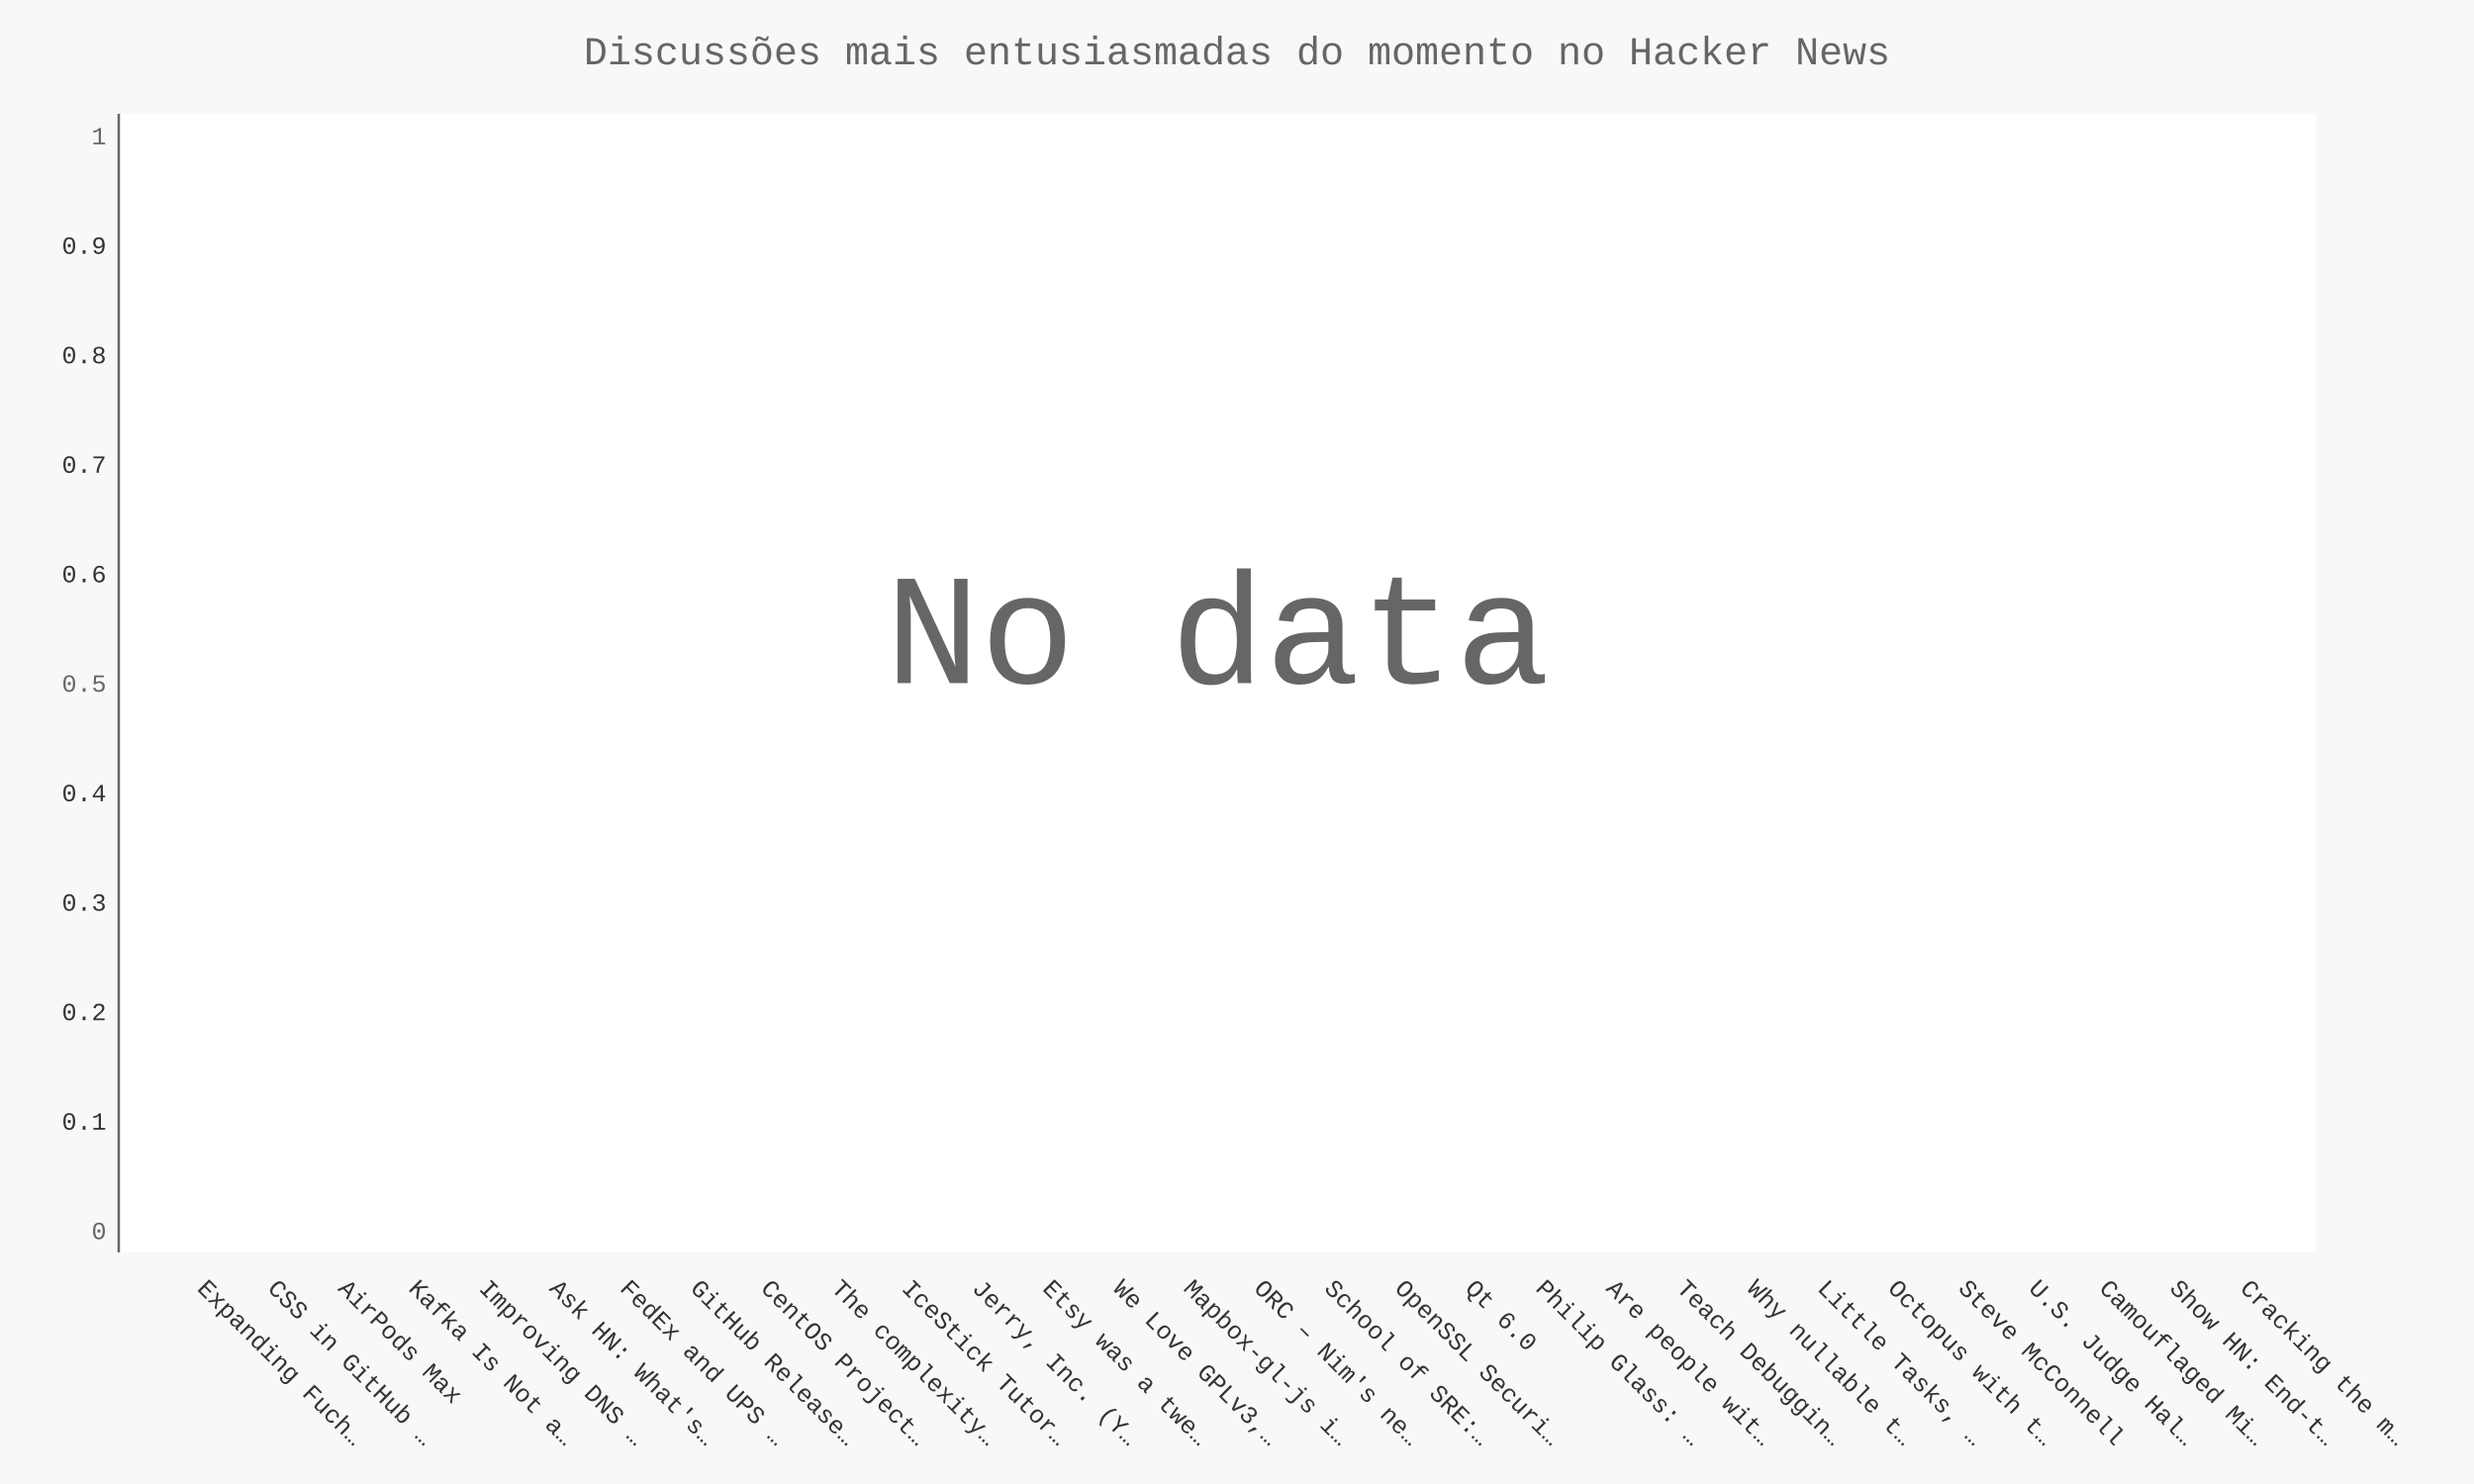
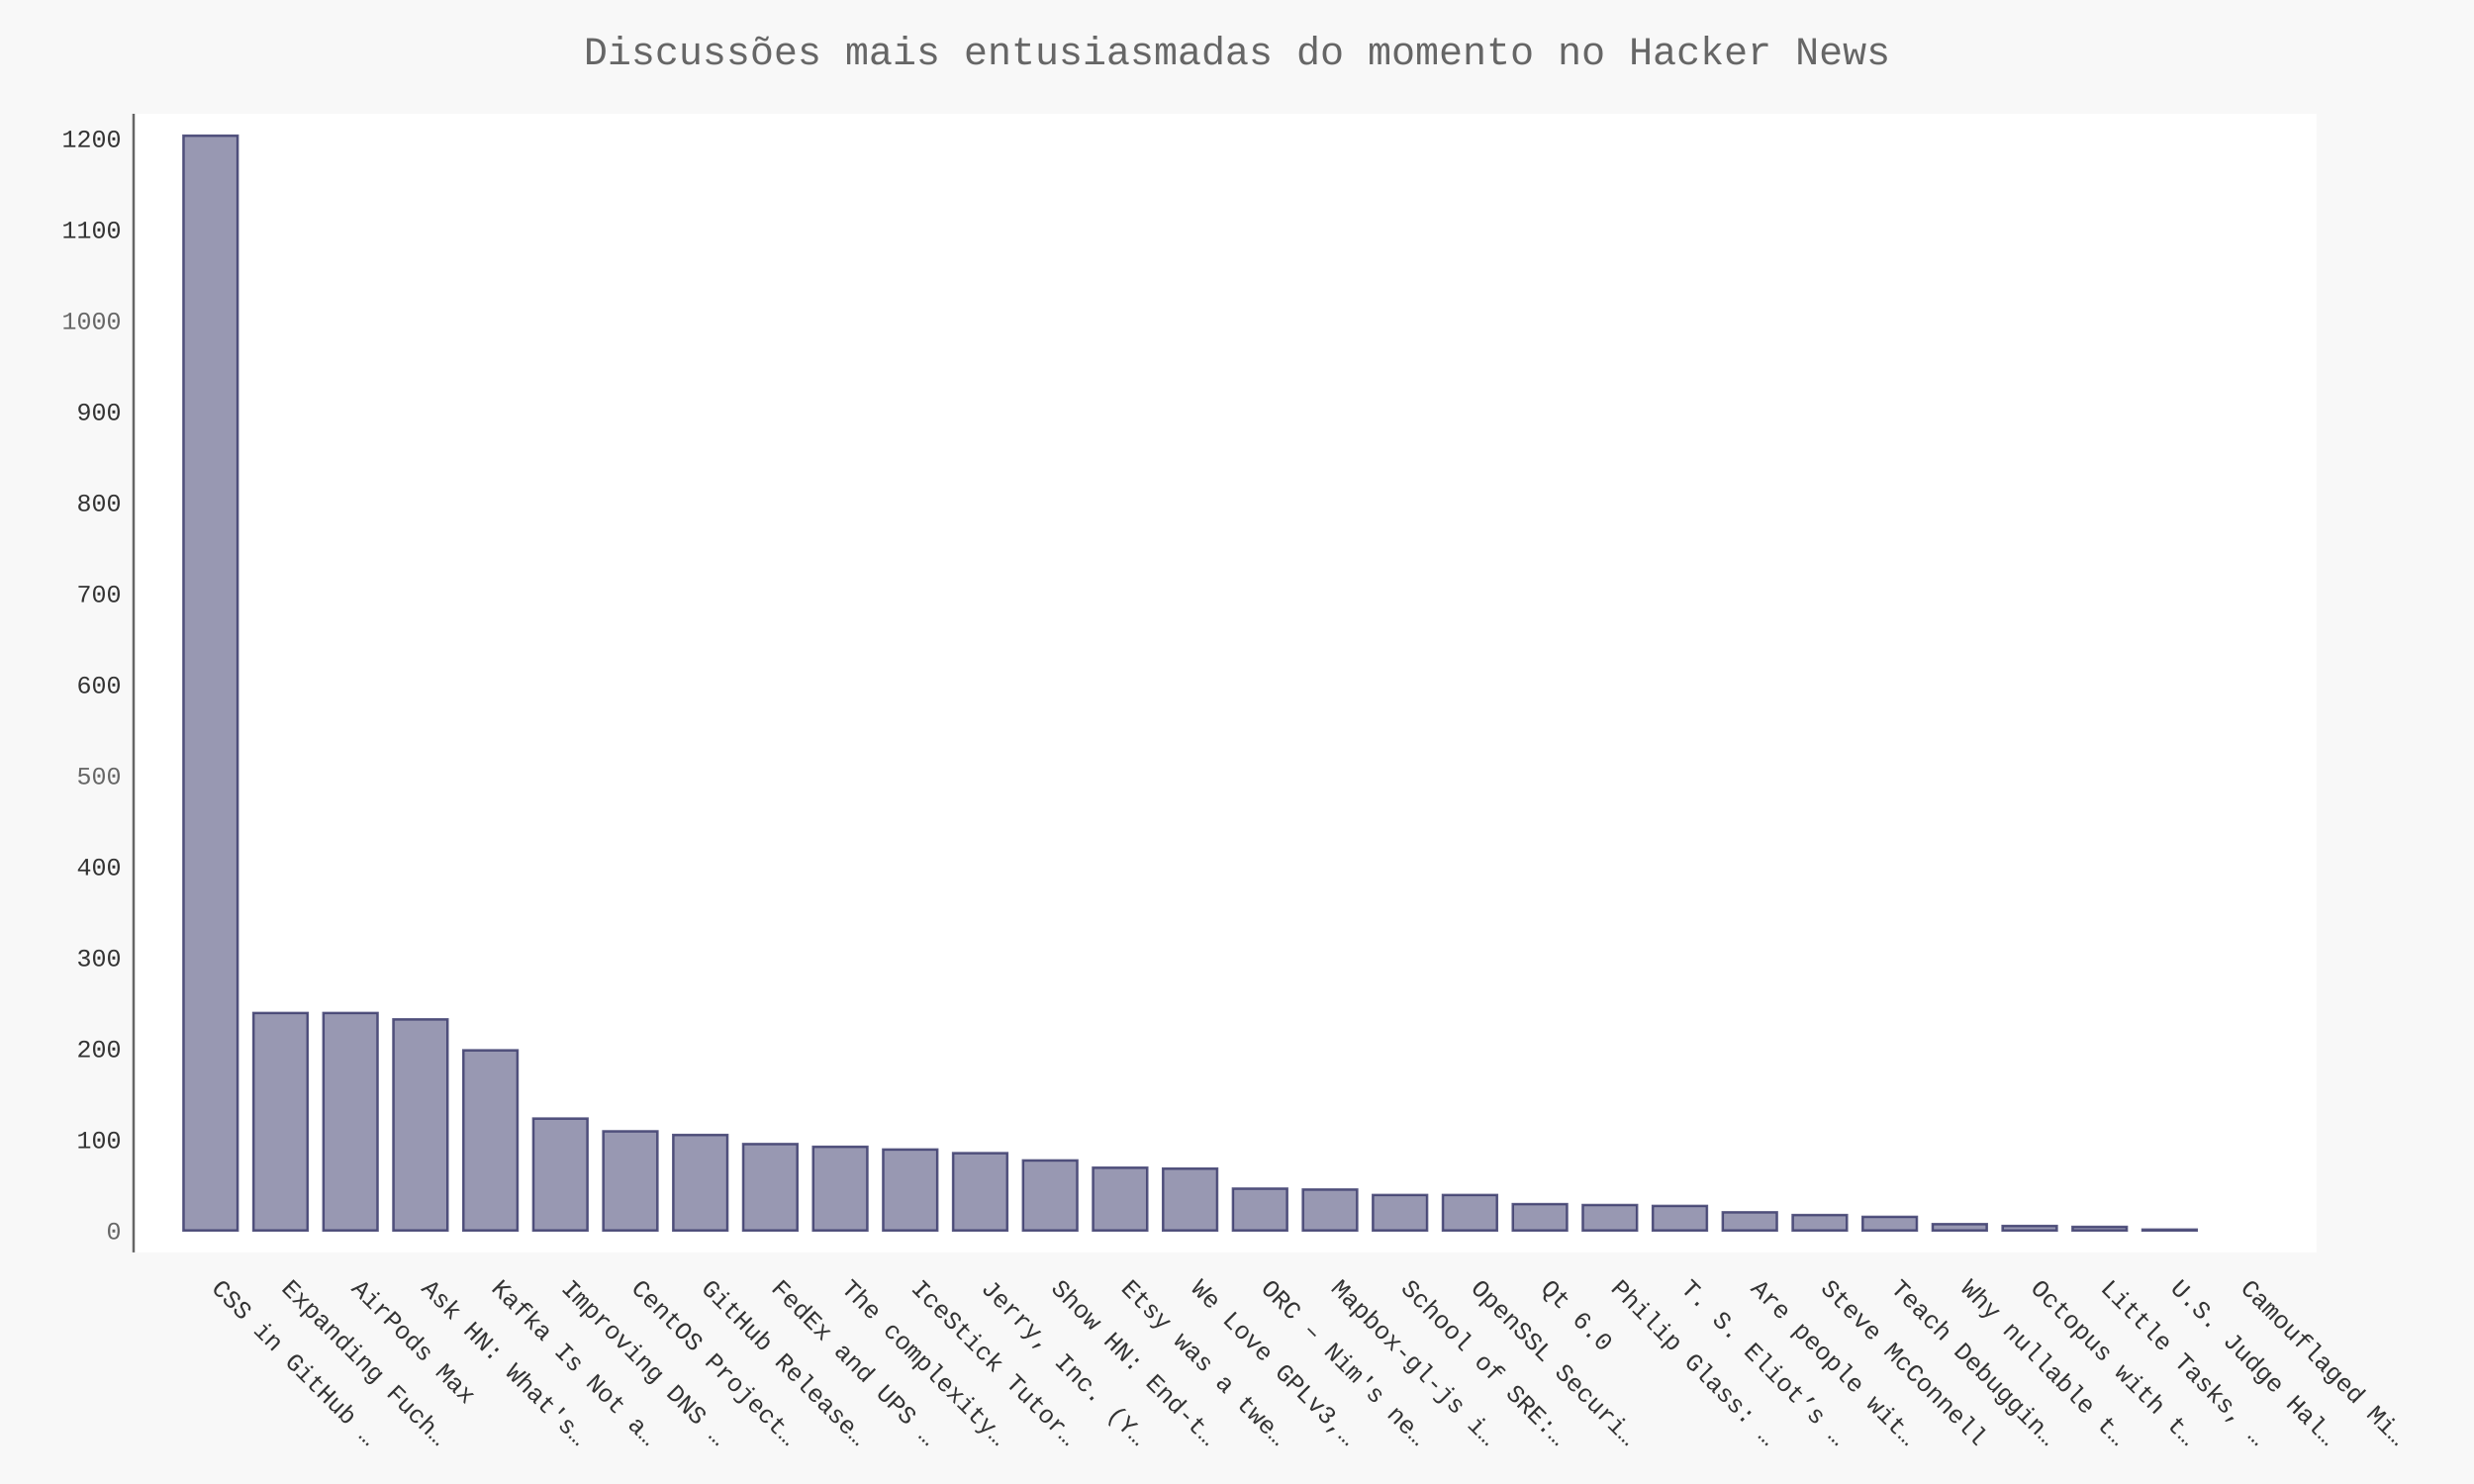
- <svg xmlns="http://www.w3.org/2000/svg" id="chart-96b15a83-df63-4fd4-a750-50d513d071be" class="pygal-chart" viewBox="0 0 1000 600">
+ <svg xmlns="http://www.w3.org/2000/svg" xmlns:xlink="http://www.w3.org/1999/xlink" id="chart-0ee12320-4c11-46a7-a89b-b22d51cc47aa" class="pygal-chart" viewBox="0 0 1000 600">
  <defs>
-     <style type="text/css">#chart-96b15a83-df63-4fd4-a750-50d513d071be{-webkit-user-select:none;-webkit-font-smoothing:antialiased;font-family:Consolas,"Liberation Mono",Menlo,Courier,monospace}#chart-96b15a83-df63-4fd4-a750-50d513d071be .title{font-family:Consolas,"Liberation Mono",Menlo,Courier,monospace;font-size:16px}#chart-96b15a83-df63-4fd4-a750-50d513d071be .legends .legend text{font-family:Consolas,"Liberation Mono",Menlo,Courier,monospace;font-size:14px}#chart-96b15a83-df63-4fd4-a750-50d513d071be .axis text{font-family:Consolas,"Liberation Mono",Menlo,Courier,monospace;font-size:10px}#chart-96b15a83-df63-4fd4-a750-50d513d071be .axis text.major{font-family:Consolas,"Liberation Mono",Menlo,Courier,monospace;font-size:10px}#chart-96b15a83-df63-4fd4-a750-50d513d071be .text-overlay text.value{font-family:Consolas,"Liberation Mono",Menlo,Courier,monospace;font-size:16px}#chart-96b15a83-df63-4fd4-a750-50d513d071be .text-overlay text.label{font-family:Consolas,"Liberation Mono",Menlo,Courier,monospace;font-size:10px}#chart-96b15a83-df63-4fd4-a750-50d513d071be .tooltip{font-family:Consolas,"Liberation Mono",Menlo,Courier,monospace;font-size:14px}#chart-96b15a83-df63-4fd4-a750-50d513d071be text.no_data{font-family:Consolas,"Liberation Mono",Menlo,Courier,monospace;font-size:64px}
- #chart-96b15a83-df63-4fd4-a750-50d513d071be{background-color:#f8f8f8}#chart-96b15a83-df63-4fd4-a750-50d513d071be path,#chart-96b15a83-df63-4fd4-a750-50d513d071be line,#chart-96b15a83-df63-4fd4-a750-50d513d071be rect,#chart-96b15a83-df63-4fd4-a750-50d513d071be circle{-webkit-transition:250ms ease-in;-moz-transition:250ms ease-in;transition:250ms ease-in}#chart-96b15a83-df63-4fd4-a750-50d513d071be .graph &gt; .background{fill:#f8f8f8}#chart-96b15a83-df63-4fd4-a750-50d513d071be .plot &gt; .background{fill:#ffffff}#chart-96b15a83-df63-4fd4-a750-50d513d071be .graph{fill:#333}#chart-96b15a83-df63-4fd4-a750-50d513d071be text.no_data{fill:#666}#chart-96b15a83-df63-4fd4-a750-50d513d071be .title{fill:#666}#chart-96b15a83-df63-4fd4-a750-50d513d071be .legends .legend text{fill:#333}#chart-96b15a83-df63-4fd4-a750-50d513d071be .legends .legend:hover text{fill:#666}#chart-96b15a83-df63-4fd4-a750-50d513d071be .axis .line{stroke:#666}#chart-96b15a83-df63-4fd4-a750-50d513d071be .axis .guide.line{stroke:rgba(0,0,0,0.5)}#chart-96b15a83-df63-4fd4-a750-50d513d071be .axis .major.line{stroke:#333}#chart-96b15a83-df63-4fd4-a750-50d513d071be .axis text.major{fill:#666}#chart-96b15a83-df63-4fd4-a750-50d513d071be .axis.y .guides:hover .guide.line,#chart-96b15a83-df63-4fd4-a750-50d513d071be .line-graph .axis.x .guides:hover .guide.line,#chart-96b15a83-df63-4fd4-a750-50d513d071be .stackedline-graph .axis.x .guides:hover .guide.line,#chart-96b15a83-df63-4fd4-a750-50d513d071be .xy-graph .axis.x .guides:hover .guide.line{stroke:#666}#chart-96b15a83-df63-4fd4-a750-50d513d071be .axis .guides:hover text{fill:#666}#chart-96b15a83-df63-4fd4-a750-50d513d071be .reactive{fill-opacity:.5;stroke-opacity:.8}#chart-96b15a83-df63-4fd4-a750-50d513d071be .ci{stroke:#333}#chart-96b15a83-df63-4fd4-a750-50d513d071be .reactive.active,#chart-96b15a83-df63-4fd4-a750-50d513d071be .active .reactive{fill-opacity:.9;stroke-opacity:.9;stroke-width:4}#chart-96b15a83-df63-4fd4-a750-50d513d071be .ci .reactive.active{stroke-width:1.5}#chart-96b15a83-df63-4fd4-a750-50d513d071be .series text{fill:#666}#chart-96b15a83-df63-4fd4-a750-50d513d071be .tooltip rect{fill:#ffffff;stroke:#666;-webkit-transition:opacity 250ms ease-in;-moz-transition:opacity 250ms ease-in;transition:opacity 250ms ease-in}#chart-96b15a83-df63-4fd4-a750-50d513d071be .tooltip .label{fill:#333}#chart-96b15a83-df63-4fd4-a750-50d513d071be .tooltip .label{fill:#333}#chart-96b15a83-df63-4fd4-a750-50d513d071be .tooltip .legend{font-size:.8em;fill:rgba(0,0,0,0.5)}#chart-96b15a83-df63-4fd4-a750-50d513d071be .tooltip .x_label{font-size:.6em;fill:#666}#chart-96b15a83-df63-4fd4-a750-50d513d071be .tooltip .xlink{font-size:.5em;text-decoration:underline}#chart-96b15a83-df63-4fd4-a750-50d513d071be .tooltip .value{font-size:1.5em}#chart-96b15a83-df63-4fd4-a750-50d513d071be .bound{font-size:.5em}#chart-96b15a83-df63-4fd4-a750-50d513d071be .max-value{font-size:.75em;fill:rgba(0,0,0,0.5)}#chart-96b15a83-df63-4fd4-a750-50d513d071be .map-element{fill:#ffffff;stroke:rgba(0,0,0,0.5) !important}#chart-96b15a83-df63-4fd4-a750-50d513d071be .map-element .reactive{fill-opacity:inherit;stroke-opacity:inherit}#chart-96b15a83-df63-4fd4-a750-50d513d071be .color-0,#chart-96b15a83-df63-4fd4-a750-50d513d071be .color-0 a:visited{stroke:#333366;fill:#333366}#chart-96b15a83-df63-4fd4-a750-50d513d071be .text-overlay .color-0 text{fill:black}
- #chart-96b15a83-df63-4fd4-a750-50d513d071be text.no_data{text-anchor:middle}#chart-96b15a83-df63-4fd4-a750-50d513d071be .guide.line{fill:none}#chart-96b15a83-df63-4fd4-a750-50d513d071be .centered{text-anchor:middle}#chart-96b15a83-df63-4fd4-a750-50d513d071be .title{text-anchor:middle}#chart-96b15a83-df63-4fd4-a750-50d513d071be .legends .legend text{fill-opacity:1}#chart-96b15a83-df63-4fd4-a750-50d513d071be .axis.x text{text-anchor:middle}#chart-96b15a83-df63-4fd4-a750-50d513d071be .axis.x:not(.web) text[transform]{text-anchor:start}#chart-96b15a83-df63-4fd4-a750-50d513d071be .axis.x:not(.web) text[transform].backwards{text-anchor:end}#chart-96b15a83-df63-4fd4-a750-50d513d071be .axis.y text{text-anchor:end}#chart-96b15a83-df63-4fd4-a750-50d513d071be .axis.y text[transform].backwards{text-anchor:start}#chart-96b15a83-df63-4fd4-a750-50d513d071be .axis.y2 text{text-anchor:start}#chart-96b15a83-df63-4fd4-a750-50d513d071be .axis.y2 text[transform].backwards{text-anchor:end}#chart-96b15a83-df63-4fd4-a750-50d513d071be .axis .guide.line{stroke-dasharray:4,4}#chart-96b15a83-df63-4fd4-a750-50d513d071be .axis .major.guide.line{stroke-dasharray:6,6}#chart-96b15a83-df63-4fd4-a750-50d513d071be .horizontal .axis.y .guide.line,#chart-96b15a83-df63-4fd4-a750-50d513d071be .horizontal .axis.y2 .guide.line,#chart-96b15a83-df63-4fd4-a750-50d513d071be .vertical .axis.x .guide.line{opacity:0}#chart-96b15a83-df63-4fd4-a750-50d513d071be .horizontal .axis.always_show .guide.line,#chart-96b15a83-df63-4fd4-a750-50d513d071be .vertical .axis.always_show .guide.line{opacity:1 !important}#chart-96b15a83-df63-4fd4-a750-50d513d071be .axis.y .guides:hover .guide.line,#chart-96b15a83-df63-4fd4-a750-50d513d071be .axis.y2 .guides:hover .guide.line,#chart-96b15a83-df63-4fd4-a750-50d513d071be .axis.x .guides:hover .guide.line{opacity:1}#chart-96b15a83-df63-4fd4-a750-50d513d071be .axis .guides:hover text{opacity:1}#chart-96b15a83-df63-4fd4-a750-50d513d071be .nofill{fill:none}#chart-96b15a83-df63-4fd4-a750-50d513d071be .subtle-fill{fill-opacity:.2}#chart-96b15a83-df63-4fd4-a750-50d513d071be .dot{stroke-width:1px;fill-opacity:1}#chart-96b15a83-df63-4fd4-a750-50d513d071be .dot.active{stroke-width:5px}#chart-96b15a83-df63-4fd4-a750-50d513d071be .dot.negative{fill:transparent}#chart-96b15a83-df63-4fd4-a750-50d513d071be text,#chart-96b15a83-df63-4fd4-a750-50d513d071be tspan{stroke:none !important}#chart-96b15a83-df63-4fd4-a750-50d513d071be .series text.active{opacity:1}#chart-96b15a83-df63-4fd4-a750-50d513d071be .tooltip rect{fill-opacity:.95;stroke-width:.5}#chart-96b15a83-df63-4fd4-a750-50d513d071be .tooltip text{fill-opacity:1}#chart-96b15a83-df63-4fd4-a750-50d513d071be .showable{visibility:hidden}#chart-96b15a83-df63-4fd4-a750-50d513d071be .showable.shown{visibility:visible}#chart-96b15a83-df63-4fd4-a750-50d513d071be .gauge-background{fill:rgba(229,229,229,1);stroke:none}#chart-96b15a83-df63-4fd4-a750-50d513d071be .bg-lines{stroke:#f8f8f8;stroke-width:2px}</style>
+     <style type="text/css">#chart-0ee12320-4c11-46a7-a89b-b22d51cc47aa{-webkit-user-select:none;-webkit-font-smoothing:antialiased;font-family:Consolas,"Liberation Mono",Menlo,Courier,monospace}#chart-0ee12320-4c11-46a7-a89b-b22d51cc47aa .title{font-family:Consolas,"Liberation Mono",Menlo,Courier,monospace;font-size:16px}#chart-0ee12320-4c11-46a7-a89b-b22d51cc47aa .legends .legend text{font-family:Consolas,"Liberation Mono",Menlo,Courier,monospace;font-size:14px}#chart-0ee12320-4c11-46a7-a89b-b22d51cc47aa .axis text{font-family:Consolas,"Liberation Mono",Menlo,Courier,monospace;font-size:10px}#chart-0ee12320-4c11-46a7-a89b-b22d51cc47aa .axis text.major{font-family:Consolas,"Liberation Mono",Menlo,Courier,monospace;font-size:10px}#chart-0ee12320-4c11-46a7-a89b-b22d51cc47aa .text-overlay text.value{font-family:Consolas,"Liberation Mono",Menlo,Courier,monospace;font-size:16px}#chart-0ee12320-4c11-46a7-a89b-b22d51cc47aa .text-overlay text.label{font-family:Consolas,"Liberation Mono",Menlo,Courier,monospace;font-size:10px}#chart-0ee12320-4c11-46a7-a89b-b22d51cc47aa .tooltip{font-family:Consolas,"Liberation Mono",Menlo,Courier,monospace;font-size:14px}#chart-0ee12320-4c11-46a7-a89b-b22d51cc47aa text.no_data{font-family:Consolas,"Liberation Mono",Menlo,Courier,monospace;font-size:64px}
+ #chart-0ee12320-4c11-46a7-a89b-b22d51cc47aa{background-color:#f8f8f8}#chart-0ee12320-4c11-46a7-a89b-b22d51cc47aa path,#chart-0ee12320-4c11-46a7-a89b-b22d51cc47aa line,#chart-0ee12320-4c11-46a7-a89b-b22d51cc47aa rect,#chart-0ee12320-4c11-46a7-a89b-b22d51cc47aa circle{-webkit-transition:250ms ease-in;-moz-transition:250ms ease-in;transition:250ms ease-in}#chart-0ee12320-4c11-46a7-a89b-b22d51cc47aa .graph &gt; .background{fill:#f8f8f8}#chart-0ee12320-4c11-46a7-a89b-b22d51cc47aa .plot &gt; .background{fill:#ffffff}#chart-0ee12320-4c11-46a7-a89b-b22d51cc47aa .graph{fill:#333}#chart-0ee12320-4c11-46a7-a89b-b22d51cc47aa text.no_data{fill:#666}#chart-0ee12320-4c11-46a7-a89b-b22d51cc47aa .title{fill:#666}#chart-0ee12320-4c11-46a7-a89b-b22d51cc47aa .legends .legend text{fill:#333}#chart-0ee12320-4c11-46a7-a89b-b22d51cc47aa .legends .legend:hover text{fill:#666}#chart-0ee12320-4c11-46a7-a89b-b22d51cc47aa .axis .line{stroke:#666}#chart-0ee12320-4c11-46a7-a89b-b22d51cc47aa .axis .guide.line{stroke:rgba(0,0,0,0.5)}#chart-0ee12320-4c11-46a7-a89b-b22d51cc47aa .axis .major.line{stroke:#333}#chart-0ee12320-4c11-46a7-a89b-b22d51cc47aa .axis text.major{fill:#666}#chart-0ee12320-4c11-46a7-a89b-b22d51cc47aa .axis.y .guides:hover .guide.line,#chart-0ee12320-4c11-46a7-a89b-b22d51cc47aa .line-graph .axis.x .guides:hover .guide.line,#chart-0ee12320-4c11-46a7-a89b-b22d51cc47aa .stackedline-graph .axis.x .guides:hover .guide.line,#chart-0ee12320-4c11-46a7-a89b-b22d51cc47aa .xy-graph .axis.x .guides:hover .guide.line{stroke:#666}#chart-0ee12320-4c11-46a7-a89b-b22d51cc47aa .axis .guides:hover text{fill:#666}#chart-0ee12320-4c11-46a7-a89b-b22d51cc47aa .reactive{fill-opacity:.5;stroke-opacity:.8}#chart-0ee12320-4c11-46a7-a89b-b22d51cc47aa .ci{stroke:#333}#chart-0ee12320-4c11-46a7-a89b-b22d51cc47aa .reactive.active,#chart-0ee12320-4c11-46a7-a89b-b22d51cc47aa .active .reactive{fill-opacity:.9;stroke-opacity:.9;stroke-width:4}#chart-0ee12320-4c11-46a7-a89b-b22d51cc47aa .ci .reactive.active{stroke-width:1.5}#chart-0ee12320-4c11-46a7-a89b-b22d51cc47aa .series text{fill:#666}#chart-0ee12320-4c11-46a7-a89b-b22d51cc47aa .tooltip rect{fill:#ffffff;stroke:#666;-webkit-transition:opacity 250ms ease-in;-moz-transition:opacity 250ms ease-in;transition:opacity 250ms ease-in}#chart-0ee12320-4c11-46a7-a89b-b22d51cc47aa .tooltip .label{fill:#333}#chart-0ee12320-4c11-46a7-a89b-b22d51cc47aa .tooltip .label{fill:#333}#chart-0ee12320-4c11-46a7-a89b-b22d51cc47aa .tooltip .legend{font-size:.8em;fill:rgba(0,0,0,0.5)}#chart-0ee12320-4c11-46a7-a89b-b22d51cc47aa .tooltip .x_label{font-size:.6em;fill:#666}#chart-0ee12320-4c11-46a7-a89b-b22d51cc47aa .tooltip .xlink{font-size:.5em;text-decoration:underline}#chart-0ee12320-4c11-46a7-a89b-b22d51cc47aa .tooltip .value{font-size:1.5em}#chart-0ee12320-4c11-46a7-a89b-b22d51cc47aa .bound{font-size:.5em}#chart-0ee12320-4c11-46a7-a89b-b22d51cc47aa .max-value{font-size:.75em;fill:rgba(0,0,0,0.5)}#chart-0ee12320-4c11-46a7-a89b-b22d51cc47aa .map-element{fill:#ffffff;stroke:rgba(0,0,0,0.5) !important}#chart-0ee12320-4c11-46a7-a89b-b22d51cc47aa .map-element .reactive{fill-opacity:inherit;stroke-opacity:inherit}#chart-0ee12320-4c11-46a7-a89b-b22d51cc47aa .color-0,#chart-0ee12320-4c11-46a7-a89b-b22d51cc47aa .color-0 a:visited{stroke:#333366;fill:#333366}#chart-0ee12320-4c11-46a7-a89b-b22d51cc47aa .text-overlay .color-0 text{fill:black}
+ #chart-0ee12320-4c11-46a7-a89b-b22d51cc47aa text.no_data{text-anchor:middle}#chart-0ee12320-4c11-46a7-a89b-b22d51cc47aa .guide.line{fill:none}#chart-0ee12320-4c11-46a7-a89b-b22d51cc47aa .centered{text-anchor:middle}#chart-0ee12320-4c11-46a7-a89b-b22d51cc47aa .title{text-anchor:middle}#chart-0ee12320-4c11-46a7-a89b-b22d51cc47aa .legends .legend text{fill-opacity:1}#chart-0ee12320-4c11-46a7-a89b-b22d51cc47aa .axis.x text{text-anchor:middle}#chart-0ee12320-4c11-46a7-a89b-b22d51cc47aa .axis.x:not(.web) text[transform]{text-anchor:start}#chart-0ee12320-4c11-46a7-a89b-b22d51cc47aa .axis.x:not(.web) text[transform].backwards{text-anchor:end}#chart-0ee12320-4c11-46a7-a89b-b22d51cc47aa .axis.y text{text-anchor:end}#chart-0ee12320-4c11-46a7-a89b-b22d51cc47aa .axis.y text[transform].backwards{text-anchor:start}#chart-0ee12320-4c11-46a7-a89b-b22d51cc47aa .axis.y2 text{text-anchor:start}#chart-0ee12320-4c11-46a7-a89b-b22d51cc47aa .axis.y2 text[transform].backwards{text-anchor:end}#chart-0ee12320-4c11-46a7-a89b-b22d51cc47aa .axis .guide.line{stroke-dasharray:4,4}#chart-0ee12320-4c11-46a7-a89b-b22d51cc47aa .axis .major.guide.line{stroke-dasharray:6,6}#chart-0ee12320-4c11-46a7-a89b-b22d51cc47aa .horizontal .axis.y .guide.line,#chart-0ee12320-4c11-46a7-a89b-b22d51cc47aa .horizontal .axis.y2 .guide.line,#chart-0ee12320-4c11-46a7-a89b-b22d51cc47aa .vertical .axis.x .guide.line{opacity:0}#chart-0ee12320-4c11-46a7-a89b-b22d51cc47aa .horizontal .axis.always_show .guide.line,#chart-0ee12320-4c11-46a7-a89b-b22d51cc47aa .vertical .axis.always_show .guide.line{opacity:1 !important}#chart-0ee12320-4c11-46a7-a89b-b22d51cc47aa .axis.y .guides:hover .guide.line,#chart-0ee12320-4c11-46a7-a89b-b22d51cc47aa .axis.y2 .guides:hover .guide.line,#chart-0ee12320-4c11-46a7-a89b-b22d51cc47aa .axis.x .guides:hover .guide.line{opacity:1}#chart-0ee12320-4c11-46a7-a89b-b22d51cc47aa .axis .guides:hover text{opacity:1}#chart-0ee12320-4c11-46a7-a89b-b22d51cc47aa .nofill{fill:none}#chart-0ee12320-4c11-46a7-a89b-b22d51cc47aa .subtle-fill{fill-opacity:.2}#chart-0ee12320-4c11-46a7-a89b-b22d51cc47aa .dot{stroke-width:1px;fill-opacity:1}#chart-0ee12320-4c11-46a7-a89b-b22d51cc47aa .dot.active{stroke-width:5px}#chart-0ee12320-4c11-46a7-a89b-b22d51cc47aa .dot.negative{fill:transparent}#chart-0ee12320-4c11-46a7-a89b-b22d51cc47aa text,#chart-0ee12320-4c11-46a7-a89b-b22d51cc47aa tspan{stroke:none !important}#chart-0ee12320-4c11-46a7-a89b-b22d51cc47aa .series text.active{opacity:1}#chart-0ee12320-4c11-46a7-a89b-b22d51cc47aa .tooltip rect{fill-opacity:.95;stroke-width:.5}#chart-0ee12320-4c11-46a7-a89b-b22d51cc47aa .tooltip text{fill-opacity:1}#chart-0ee12320-4c11-46a7-a89b-b22d51cc47aa .showable{visibility:hidden}#chart-0ee12320-4c11-46a7-a89b-b22d51cc47aa .showable.shown{visibility:visible}#chart-0ee12320-4c11-46a7-a89b-b22d51cc47aa .gauge-background{fill:rgba(229,229,229,1);stroke:none}#chart-0ee12320-4c11-46a7-a89b-b22d51cc47aa .bg-lines{stroke:#f8f8f8;stroke-width:2px}</style>
  </defs>
  <g class="graph bar-graph vertical">
    <rect x="0" y="0" width="1000" height="600" class="background" />
-     <g transform="translate(48, 46)" class="plot">
-       <rect x="0" y="0" width="888.36" height="460.36" class="background" />
+     <g transform="translate(54, 46)" class="plot">
+       <rect x="0" y="0" width="882.36" height="460.36" class="background" />
      <g class="axis y">
        <g class="guides">
          <text x="-5" y="455.007" class="major">0</text>
        </g>
        <g class="guides">
-           <text x="-5" y="410.742" class="">0.1</text>
-         </g>
-         <g class="guides">
-           <text x="-5" y="366.476" class="">0.2</text>
-         </g>
-         <g class="guides">
-           <text x="-5" y="322.211" class="">0.3</text>
-         </g>
-         <g class="guides">
-           <text x="-5" y="277.946" class="">0.4</text>
-         </g>
-         <g class="guides">
-           <text x="-5" y="233.68" class="major">0.5</text>
-         </g>
-         <g class="guides">
-           <text x="-5" y="189.415" class="">0.6</text>
-         </g>
-         <g class="guides">
-           <text x="-5" y="145.149" class="">0.7</text>
-         </g>
-         <g class="guides">
-           <text x="-5" y="100.884" class="">0.8</text>
-         </g>
-         <g class="guides">
-           <text x="-5" y="56.619" class="">0.9</text>
-         </g>
-         <g class="guides">
-           <text x="-5" y="12.353" class="major">1</text>
+           <text x="-5" y="418.211" class="">100</text>
+         </g>
+         <g class="guides">
+           <text x="-5" y="381.416" class="">200</text>
+         </g>
+         <g class="guides">
+           <text x="-5" y="344.62" class="">300</text>
+         </g>
+         <g class="guides">
+           <text x="-5" y="307.824" class="">400</text>
+         </g>
+         <g class="guides">
+           <text x="-5" y="271.028" class="major">500</text>
+         </g>
+         <g class="guides">
+           <text x="-5" y="234.232" class="">600</text>
+         </g>
+         <g class="guides">
+           <text x="-5" y="197.436" class="">700</text>
+         </g>
+         <g class="guides">
+           <text x="-5" y="160.64" class="">800</text>
+         </g>
+         <g class="guides">
+           <text x="-5" y="123.845" class="">900</text>
+         </g>
+         <g class="guides">
+           <text x="-5" y="87.049" class="major">1000</text>
+         </g>
+         <g class="guides">
+           <text x="-5" y="50.253" class="">1100</text>
+         </g>
+         <g class="guides">
+           <text x="-5" y="13.457" class="">1200</text>
        </g>
      </g>
      <g class="axis x">
        <path d="M0 0 v460.36" class="line" />
        <g class="guides">
-           <path d="M31.32 0 v460.36" class="guide line" />
-           <text x="31.32" y="475.36" class="" transform="rotate(45 31.3204 475.3604)">Expanding Fuch…</text>
-         </g>
-         <g class="guides">
-           <path d="M59.793 0 v460.36" class="guide line" />
-           <text x="59.793" y="475.36" class="" transform="rotate(45 59.79349 475.3604)">CSS in GitHub …</text>
-         </g>
-         <g class="guides">
-           <path d="M88.267 0 v460.36" class="guide line" />
-           <text x="88.267" y="475.36" class="" transform="rotate(45 88.26658 475.3604)">AirPods Max</text>
-         </g>
-         <g class="guides">
-           <path d="M116.74 0 v460.36" class="guide line" />
-           <text x="116.74" y="475.36" class="" transform="rotate(45 116.7397 475.3604)">Kafka Is Not a…</text>
-         </g>
-         <g class="guides">
-           <path d="M145.213 0 v460.36" class="guide line" />
-           <text x="145.213" y="475.36" class="" transform="rotate(45 145.2128 475.3604)">Improving DNS …</text>
-         </g>
-         <g class="guides">
-           <path d="M173.686 0 v460.36" class="guide line" />
-           <text x="173.686" y="475.36" class="" transform="rotate(45 173.6858 475.3604)">Ask HN: What's…</text>
-         </g>
-         <g class="guides">
-           <path d="M202.159 0 v460.36" class="guide line" />
-           <text x="202.159" y="475.36" class="" transform="rotate(45 202.1589 475.3604)">FedEx and UPS …</text>
-         </g>
-         <g class="guides">
-           <path d="M230.632 0 v460.36" class="guide line" />
-           <text x="230.632" y="475.36" class="" transform="rotate(45 230.632 475.3604)">GitHub Release…</text>
-         </g>
-         <g class="guides">
-           <path d="M259.105 0 v460.36" class="guide line" />
-           <text x="259.105" y="475.36" class="" transform="rotate(45 259.1051 475.3604)">CentOS Project…</text>
-         </g>
-         <g class="guides">
-           <path d="M287.578 0 v460.36" class="guide line" />
-           <text x="287.578" y="475.36" class="" transform="rotate(45 287.5782 475.3604)">The complexity…</text>
-         </g>
-         <g class="guides">
-           <path d="M316.051 0 v460.36" class="guide line" />
-           <text x="316.051" y="475.36" class="" transform="rotate(45 316.0513 475.3604)">IceStick Tutor…</text>
-         </g>
-         <g class="guides">
-           <path d="M344.524 0 v460.36" class="guide line" />
-           <text x="344.524" y="475.36" class="" transform="rotate(45 344.5244 475.3604)">Jerry, Inc. (Y…</text>
-         </g>
-         <g class="guides">
-           <path d="M372.997 0 v460.36" class="guide line" />
-           <text x="372.997" y="475.36" class="" transform="rotate(45 372.9975 475.3604)">Etsy was a twe…</text>
-         </g>
-         <g class="guides">
-           <path d="M401.471 0 v460.36" class="guide line" />
-           <text x="401.471" y="475.36" class="" transform="rotate(45 401.4706 475.3604)">We Love GPLv3,…</text>
-         </g>
-         <g class="guides">
-           <path d="M429.944 0 v460.36" class="guide line" />
-           <text x="429.944" y="475.36" class="" transform="rotate(45 429.9436 475.3604)">Mapbox-gl-js i…</text>
-         </g>
-         <g class="guides">
-           <path d="M458.417 0 v460.36" class="guide line" />
-           <text x="458.417" y="475.36" class="" transform="rotate(45 458.4167 475.3604)">ORC – Nim's ne…</text>
-         </g>
-         <g class="guides">
-           <path d="M486.89 0 v460.36" class="guide line" />
-           <text x="486.89" y="475.36" class="" transform="rotate(45 486.8898 475.3604)">School of SRE:…</text>
-         </g>
-         <g class="guides">
-           <path d="M515.363 0 v460.36" class="guide line" />
-           <text x="515.363" y="475.36" class="" transform="rotate(45 515.3629 475.3604)">OpenSSL Securi…</text>
-         </g>
-         <g class="guides">
-           <path d="M543.836 0 v460.36" class="guide line" />
-           <text x="543.836" y="475.36" class="" transform="rotate(45 543.836 475.3604)">Qt 6.0</text>
-         </g>
-         <g class="guides">
-           <path d="M572.309 0 v460.36" class="guide line" />
-           <text x="572.309" y="475.36" class="" transform="rotate(45 572.3091 475.3604)">Philip Glass: …</text>
-         </g>
-         <g class="guides">
-           <path d="M600.782 0 v460.36" class="guide line" />
-           <text x="600.782" y="475.36" class="" transform="rotate(45 600.7822 475.3604)">Are people wit…</text>
-         </g>
-         <g class="guides">
-           <path d="M629.255 0 v460.36" class="guide line" />
-           <text x="629.255" y="475.36" class="" transform="rotate(45 629.2553 475.3604)">Teach Debuggin…</text>
-         </g>
-         <g class="guides">
-           <path d="M657.728 0 v460.36" class="guide line" />
-           <text x="657.728" y="475.36" class="" transform="rotate(45 657.7284 475.3604)">Why nullable t…</text>
-         </g>
-         <g class="guides">
-           <path d="M686.201 0 v460.36" class="guide line" />
-           <text x="686.201" y="475.36" class="" transform="rotate(45 686.2015 475.3604)">Little Tasks, …</text>
-         </g>
-         <g class="guides">
-           <path d="M714.675 0 v460.36" class="guide line" />
-           <text x="714.675" y="475.36" class="" transform="rotate(45 714.6745 475.3604)">Octopus with t…</text>
-         </g>
-         <g class="guides">
-           <path d="M743.148 0 v460.36" class="guide line" />
-           <text x="743.148" y="475.36" class="" transform="rotate(45 743.1476 475.3604)">Steve McConnell</text>
-         </g>
-         <g class="guides">
-           <path d="M771.621 0 v460.36" class="guide line" />
-           <text x="771.621" y="475.36" class="" transform="rotate(45 771.6207 475.3604)">U.S. Judge Hal…</text>
-         </g>
-         <g class="guides">
-           <path d="M800.094 0 v460.36" class="guide line" />
-           <text x="800.094" y="475.36" class="" transform="rotate(45 800.0938 475.3604)">Camouflaged Mi…</text>
-         </g>
-         <g class="guides">
-           <path d="M828.567 0 v460.36" class="guide line" />
-           <text x="828.567" y="475.36" class="" transform="rotate(45 828.5669 475.3604)">Show HN: End-t…</text>
-         </g>
-         <g class="guides">
-           <path d="M857.04 0 v460.36" class="guide line" />
-           <text x="857.04" y="475.36" class="" transform="rotate(45 857.04 475.3604)">Cracking the m…</text>
+           <path d="M31.109 0 v460.36" class="guide line" />
+           <text x="31.109" y="475.36" class="" transform="rotate(45 31.10886 475.3604)">CSS in GitHub …</text>
+         </g>
+         <g class="guides">
+           <path d="M59.39 0 v460.36" class="guide line" />
+           <text x="59.39" y="475.36" class="" transform="rotate(45 59.38964 475.3604)">Expanding Fuch…</text>
+         </g>
+         <g class="guides">
+           <path d="M87.67 0 v460.36" class="guide line" />
+           <text x="87.67" y="475.36" class="" transform="rotate(45 87.67042 475.3604)">AirPods Max</text>
+         </g>
+         <g class="guides">
+           <path d="M115.951 0 v460.36" class="guide line" />
+           <text x="115.951" y="475.36" class="" transform="rotate(45 115.9512 475.3604)">Ask HN: What's…</text>
+         </g>
+         <g class="guides">
+           <path d="M144.232 0 v460.36" class="guide line" />
+           <text x="144.232" y="475.36" class="" transform="rotate(45 144.232 475.3604)">Kafka Is Not a…</text>
+         </g>
+         <g class="guides">
+           <path d="M172.513 0 v460.36" class="guide line" />
+           <text x="172.513" y="475.36" class="" transform="rotate(45 172.5128 475.3604)">Improving DNS …</text>
+         </g>
+         <g class="guides">
+           <path d="M200.794 0 v460.36" class="guide line" />
+           <text x="200.794" y="475.36" class="" transform="rotate(45 200.7936 475.3604)">CentOS Project…</text>
+         </g>
+         <g class="guides">
+           <path d="M229.074 0 v460.36" class="guide line" />
+           <text x="229.074" y="475.36" class="" transform="rotate(45 229.0743 475.3604)">GitHub Release…</text>
+         </g>
+         <g class="guides">
+           <path d="M257.355 0 v460.36" class="guide line" />
+           <text x="257.355" y="475.36" class="" transform="rotate(45 257.3551 475.3604)">FedEx and UPS …</text>
+         </g>
+         <g class="guides">
+           <path d="M285.636 0 v460.36" class="guide line" />
+           <text x="285.636" y="475.36" class="" transform="rotate(45 285.6359 475.3604)">The complexity…</text>
+         </g>
+         <g class="guides">
+           <path d="M313.917 0 v460.36" class="guide line" />
+           <text x="313.917" y="475.36" class="" transform="rotate(45 313.9167 475.3604)">IceStick Tutor…</text>
+         </g>
+         <g class="guides">
+           <path d="M342.197 0 v460.36" class="guide line" />
+           <text x="342.197" y="475.36" class="" transform="rotate(45 342.1975 475.3604)">Jerry, Inc. (Y…</text>
+         </g>
+         <g class="guides">
+           <path d="M370.478 0 v460.36" class="guide line" />
+           <text x="370.478" y="475.36" class="" transform="rotate(45 370.4782 475.3604)">Show HN: End-t…</text>
+         </g>
+         <g class="guides">
+           <path d="M398.759 0 v460.36" class="guide line" />
+           <text x="398.759" y="475.36" class="" transform="rotate(45 398.759 475.3604)">Etsy was a twe…</text>
+         </g>
+         <g class="guides">
+           <path d="M427.04 0 v460.36" class="guide line" />
+           <text x="427.04" y="475.36" class="" transform="rotate(45 427.0398 475.3604)">We Love GPLv3,…</text>
+         </g>
+         <g class="guides">
+           <path d="M455.321 0 v460.36" class="guide line" />
+           <text x="455.321" y="475.36" class="" transform="rotate(45 455.3206 475.3604)">ORC – Nim's ne…</text>
+         </g>
+         <g class="guides">
+           <path d="M483.601 0 v460.36" class="guide line" />
+           <text x="483.601" y="475.36" class="" transform="rotate(45 483.6014 475.3604)">Mapbox-gl-js i…</text>
+         </g>
+         <g class="guides">
+           <path d="M511.882 0 v460.36" class="guide line" />
+           <text x="511.882" y="475.36" class="" transform="rotate(45 511.8821 475.3604)">School of SRE:…</text>
+         </g>
+         <g class="guides">
+           <path d="M540.163 0 v460.36" class="guide line" />
+           <text x="540.163" y="475.36" class="" transform="rotate(45 540.1629 475.3604)">OpenSSL Securi…</text>
+         </g>
+         <g class="guides">
+           <path d="M568.444 0 v460.36" class="guide line" />
+           <text x="568.444" y="475.36" class="" transform="rotate(45 568.4437 475.3604)">Qt 6.0</text>
+         </g>
+         <g class="guides">
+           <path d="M596.724 0 v460.36" class="guide line" />
+           <text x="596.724" y="475.36" class="" transform="rotate(45 596.7245 475.3604)">Philip Glass: …</text>
+         </g>
+         <g class="guides">
+           <path d="M625.005 0 v460.36" class="guide line" />
+           <text x="625.005" y="475.36" class="" transform="rotate(45 625.0053 475.3604)">T. S. Eliot’s …</text>
+         </g>
+         <g class="guides">
+           <path d="M653.286 0 v460.36" class="guide line" />
+           <text x="653.286" y="475.36" class="" transform="rotate(45 653.2861 475.3604)">Are people wit…</text>
+         </g>
+         <g class="guides">
+           <path d="M681.567 0 v460.36" class="guide line" />
+           <text x="681.567" y="475.36" class="" transform="rotate(45 681.5668 475.3604)">Steve McConnell</text>
+         </g>
+         <g class="guides">
+           <path d="M709.848 0 v460.36" class="guide line" />
+           <text x="709.848" y="475.36" class="" transform="rotate(45 709.8476 475.3604)">Teach Debuggin…</text>
+         </g>
+         <g class="guides">
+           <path d="M738.128 0 v460.36" class="guide line" />
+           <text x="738.128" y="475.36" class="" transform="rotate(45 738.1284 475.3604)">Why nullable t…</text>
+         </g>
+         <g class="guides">
+           <path d="M766.409 0 v460.36" class="guide line" />
+           <text x="766.409" y="475.36" class="" transform="rotate(45 766.4092 475.3604)">Octopus with t…</text>
+         </g>
+         <g class="guides">
+           <path d="M794.69 0 v460.36" class="guide line" />
+           <text x="794.69" y="475.36" class="" transform="rotate(45 794.69 475.3604)">Little Tasks, …</text>
+         </g>
+         <g class="guides">
+           <path d="M822.971 0 v460.36" class="guide line" />
+           <text x="822.971" y="475.36" class="" transform="rotate(45 822.9707 475.3604)">U.S. Judge Hal…</text>
+         </g>
+         <g class="guides">
+           <path d="M851.252 0 v460.36" class="guide line" />
+           <text x="851.252" y="475.36" class="" transform="rotate(45 851.2515 475.3604)">Camouflaged Mi…</text>
+         </g>
+       </g>
+       <g class="series serie-0 color-0">
+         <g class="bars">
+           <g class="bar">
+             <a target="_blank" xlink:href="http://news.ycombinator.com/item?id=25344762">
+               <rect x="20.159" y="8.853" rx="0" ry="0" width="21.901" height="442.654" class="rect reactive tooltip-trigger" />
+             </a>
+           </g>
+           <g class="bar">
+             <a target="_blank" xlink:href="http://news.ycombinator.com/item?id=25345428">
+               <rect x="48.439" y="363.565" rx="0" ry="0" width="21.901" height="87.942" class="rect reactive tooltip-trigger" />
+             </a>
+           </g>
+           <g class="bar">
+             <a target="_blank" xlink:href="http://news.ycombinator.com/item?id=25346246">
+               <rect x="76.72" y="363.565" rx="0" ry="0" width="21.901" height="87.942" class="rect reactive tooltip-trigger" />
+             </a>
+           </g>
+           <g class="bar">
+             <a target="_blank" xlink:href="http://news.ycombinator.com/item?id=25344826">
+               <rect x="105.001" y="366.141" rx="0" ry="0" width="21.901" height="85.366" class="rect reactive tooltip-trigger" />
+             </a>
+           </g>
+           <g class="bar">
+             <a target="_blank" xlink:href="http://news.ycombinator.com/item?id=25344358">
+               <rect x="133.282" y="378.651" rx="0" ry="0" width="21.901" height="72.856" class="rect reactive tooltip-trigger" />
+             </a>
+           </g>
+           <g class="bar">
+             <a target="_blank" xlink:href="http://news.ycombinator.com/item?id=25347967">
+               <rect x="161.562" y="406.248" rx="0" ry="0" width="21.901" height="45.259" class="rect reactive tooltip-trigger" />
+             </a>
+           </g>
+           <g class="bar">
+             <a target="_blank" xlink:href="http://news.ycombinator.com/item?id=25329201">
+               <rect x="189.843" y="411.4" rx="0" ry="0" width="21.901" height="40.107" class="rect reactive tooltip-trigger" />
+             </a>
+           </g>
+           <g class="bar">
+             <a target="_blank" xlink:href="http://news.ycombinator.com/item?id=25346386">
+               <rect x="218.124" y="412.872" rx="0" ry="0" width="21.901" height="38.636" class="rect reactive tooltip-trigger" />
+             </a>
+           </g>
+           <g class="bar">
+             <a target="_blank" xlink:href="http://news.ycombinator.com/item?id=25347310">
+               <rect x="246.405" y="416.551" rx="0" ry="0" width="21.901" height="34.956" class="rect reactive tooltip-trigger" />
+             </a>
+           </g>
+           <g class="bar">
+             <a target="_blank" xlink:href="http://news.ycombinator.com/item?id=25331474">
+               <rect x="274.686" y="417.655" rx="0" ry="0" width="21.901" height="33.852" class="rect reactive tooltip-trigger" />
+             </a>
+           </g>
+           <g class="bar">
+             <a target="_blank" xlink:href="http://news.ycombinator.com/item?id=25346851">
+               <rect x="302.966" y="418.759" rx="0" ry="0" width="21.901" height="32.748" class="rect reactive tooltip-trigger" />
+             </a>
+           </g>
+           <g class="bar">
+             <a target="_blank" xlink:href="http://news.ycombinator.com/item?id=25344640">
+               <rect x="331.247" y="420.231" rx="0" ry="0" width="21.901" height="31.276" class="rect reactive tooltip-trigger" />
+             </a>
+           </g>
+           <g class="bar">
+             <a target="_blank" xlink:href="http://news.ycombinator.com/item?id=25348506">
+               <rect x="359.528" y="423.174" rx="0" ry="0" width="21.901" height="28.333" class="rect reactive tooltip-trigger" />
+             </a>
+           </g>
+           <g class="bar">
+             <a target="_blank" xlink:href="http://news.ycombinator.com/item?id=25346965">
+               <rect x="387.809" y="426.118" rx="0" ry="0" width="21.901" height="25.389" class="rect reactive tooltip-trigger" />
+             </a>
+           </g>
+           <g class="bar">
+             <a target="_blank" xlink:href="http://news.ycombinator.com/item?id=25340629">
+               <rect x="416.089" y="426.486" rx="0" ry="0" width="21.901" height="25.021" class="rect reactive tooltip-trigger" />
+             </a>
+           </g>
+           <g class="bar">
+             <a target="_blank" xlink:href="http://news.ycombinator.com/item?id=25346460">
+               <rect x="444.37" y="434.581" rx="0" ry="0" width="21.901" height="16.926" class="rect reactive tooltip-trigger" />
+             </a>
+           </g>
+           <g class="bar">
+             <a target="_blank" xlink:href="http://news.ycombinator.com/item?id=25346118">
+               <rect x="472.651" y="434.949" rx="0" ry="0" width="21.901" height="16.558" class="rect reactive tooltip-trigger" />
+             </a>
+           </g>
+           <g class="bar">
+             <a target="_blank" xlink:href="http://news.ycombinator.com/item?id=25347958">
+               <rect x="500.932" y="437.157" rx="0" ry="0" width="21.901" height="14.35" class="rect reactive tooltip-trigger" />
+             </a>
+           </g>
+           <g class="bar">
+             <a target="_blank" xlink:href="http://news.ycombinator.com/item?id=25346133">
+               <rect x="529.213" y="437.157" rx="0" ry="0" width="21.901" height="14.35" class="rect reactive tooltip-trigger" />
+             </a>
+           </g>
+           <g class="bar">
+             <a target="_blank" xlink:href="http://news.ycombinator.com/item?id=25347984">
+               <rect x="557.493" y="440.837" rx="0" ry="0" width="21.901" height="10.671" class="rect reactive tooltip-trigger" />
+             </a>
+           </g>
+           <g class="bar">
+             <a target="_blank" xlink:href="http://news.ycombinator.com/item?id=25349068">
+               <rect x="585.774" y="441.204" rx="0" ry="0" width="21.901" height="10.303" class="rect reactive tooltip-trigger" />
+             </a>
+           </g>
+           <g class="bar">
+             <a target="_blank" xlink:href="http://news.ycombinator.com/item?id=25346456">
+               <rect x="614.055" y="441.572" rx="0" ry="0" width="21.901" height="9.935" class="rect reactive tooltip-trigger" />
+             </a>
+           </g>
+           <g class="bar">
+             <a target="_blank" xlink:href="http://news.ycombinator.com/item?id=25344457">
+               <rect x="642.336" y="444.148" rx="0" ry="0" width="21.901" height="7.359" class="rect reactive tooltip-trigger" />
+             </a>
+           </g>
+           <g class="bar">
+             <a target="_blank" xlink:href="http://news.ycombinator.com/item?id=25347915">
+               <rect x="670.617" y="445.252" rx="0" ry="0" width="21.901" height="6.255" class="rect reactive tooltip-trigger" />
+             </a>
+           </g>
+           <g class="bar">
+             <a target="_blank" xlink:href="http://news.ycombinator.com/item?id=25337491">
+               <rect x="698.897" y="445.988" rx="0" ry="0" width="21.901" height="5.519" class="rect reactive tooltip-trigger" />
+             </a>
+           </g>
+           <g class="bar">
+             <a target="_blank" xlink:href="http://news.ycombinator.com/item?id=25345770">
+               <rect x="727.178" y="448.932" rx="0" ry="0" width="21.901" height="2.576" class="rect reactive tooltip-trigger" />
+             </a>
+           </g>
+           <g class="bar">
+             <a target="_blank" xlink:href="http://news.ycombinator.com/item?id=25330992">
+               <rect x="755.459" y="449.668" rx="0" ry="0" width="21.901" height="1.84" class="rect reactive tooltip-trigger" />
+             </a>
+           </g>
+           <g class="bar">
+             <a target="_blank" xlink:href="http://news.ycombinator.com/item?id=25322593">
+               <rect x="783.74" y="450.035" rx="0" ry="0" width="21.901" height="1.472" class="rect reactive tooltip-trigger" />
+             </a>
+           </g>
+           <g class="bar">
+             <a target="_blank" xlink:href="http://news.ycombinator.com/item?id=25342090">
+               <rect x="812.02" y="451.139" rx="0" ry="0" width="21.901" height="0.368" class="rect reactive tooltip-trigger" />
+             </a>
+           </g>
+           <g class="bar">
+             <a target="_blank" xlink:href="http://news.ycombinator.com/item?id=25347966">
+               <rect x="840.301" y="451.507" rx="0" ry="0" width="21.901" height="0.0" class="rect reactive tooltip-trigger" />
+             </a>
+           </g>
        </g>
      </g>
    </g>
    <g class="titles">
      <text x="500.0" y="26" class="title plot_title">Discussões mais entusiasmadas do momento no Hacker News</text>
    </g>
-     <g transform="translate(48, 46)" class="plot overlay" />
-     <g transform="translate(48, 46)" class="plot text-overlay">
-       <text x="444.18" y="230.18" class="no_data">No data</text>
-     </g>
-     <g transform="translate(48, 46)" class="plot tooltip-overlay">
+     <g transform="translate(54, 46)" class="plot overlay">
+       <g class="series serie-0 color-0" />
+     </g>
+     <g transform="translate(54, 46)" class="plot text-overlay">
+       <g class="series serie-0 color-0" />
+     </g>
+     <g transform="translate(54, 46)" class="plot tooltip-overlay">
      <g transform="translate(0 0)" style="opacity: 0" class="tooltip">
        <rect rx="0" ry="0" width="0" height="0" class="tooltip-box" />
        <g class="text" />
      </g>
    </g>
  </g>
</svg>
